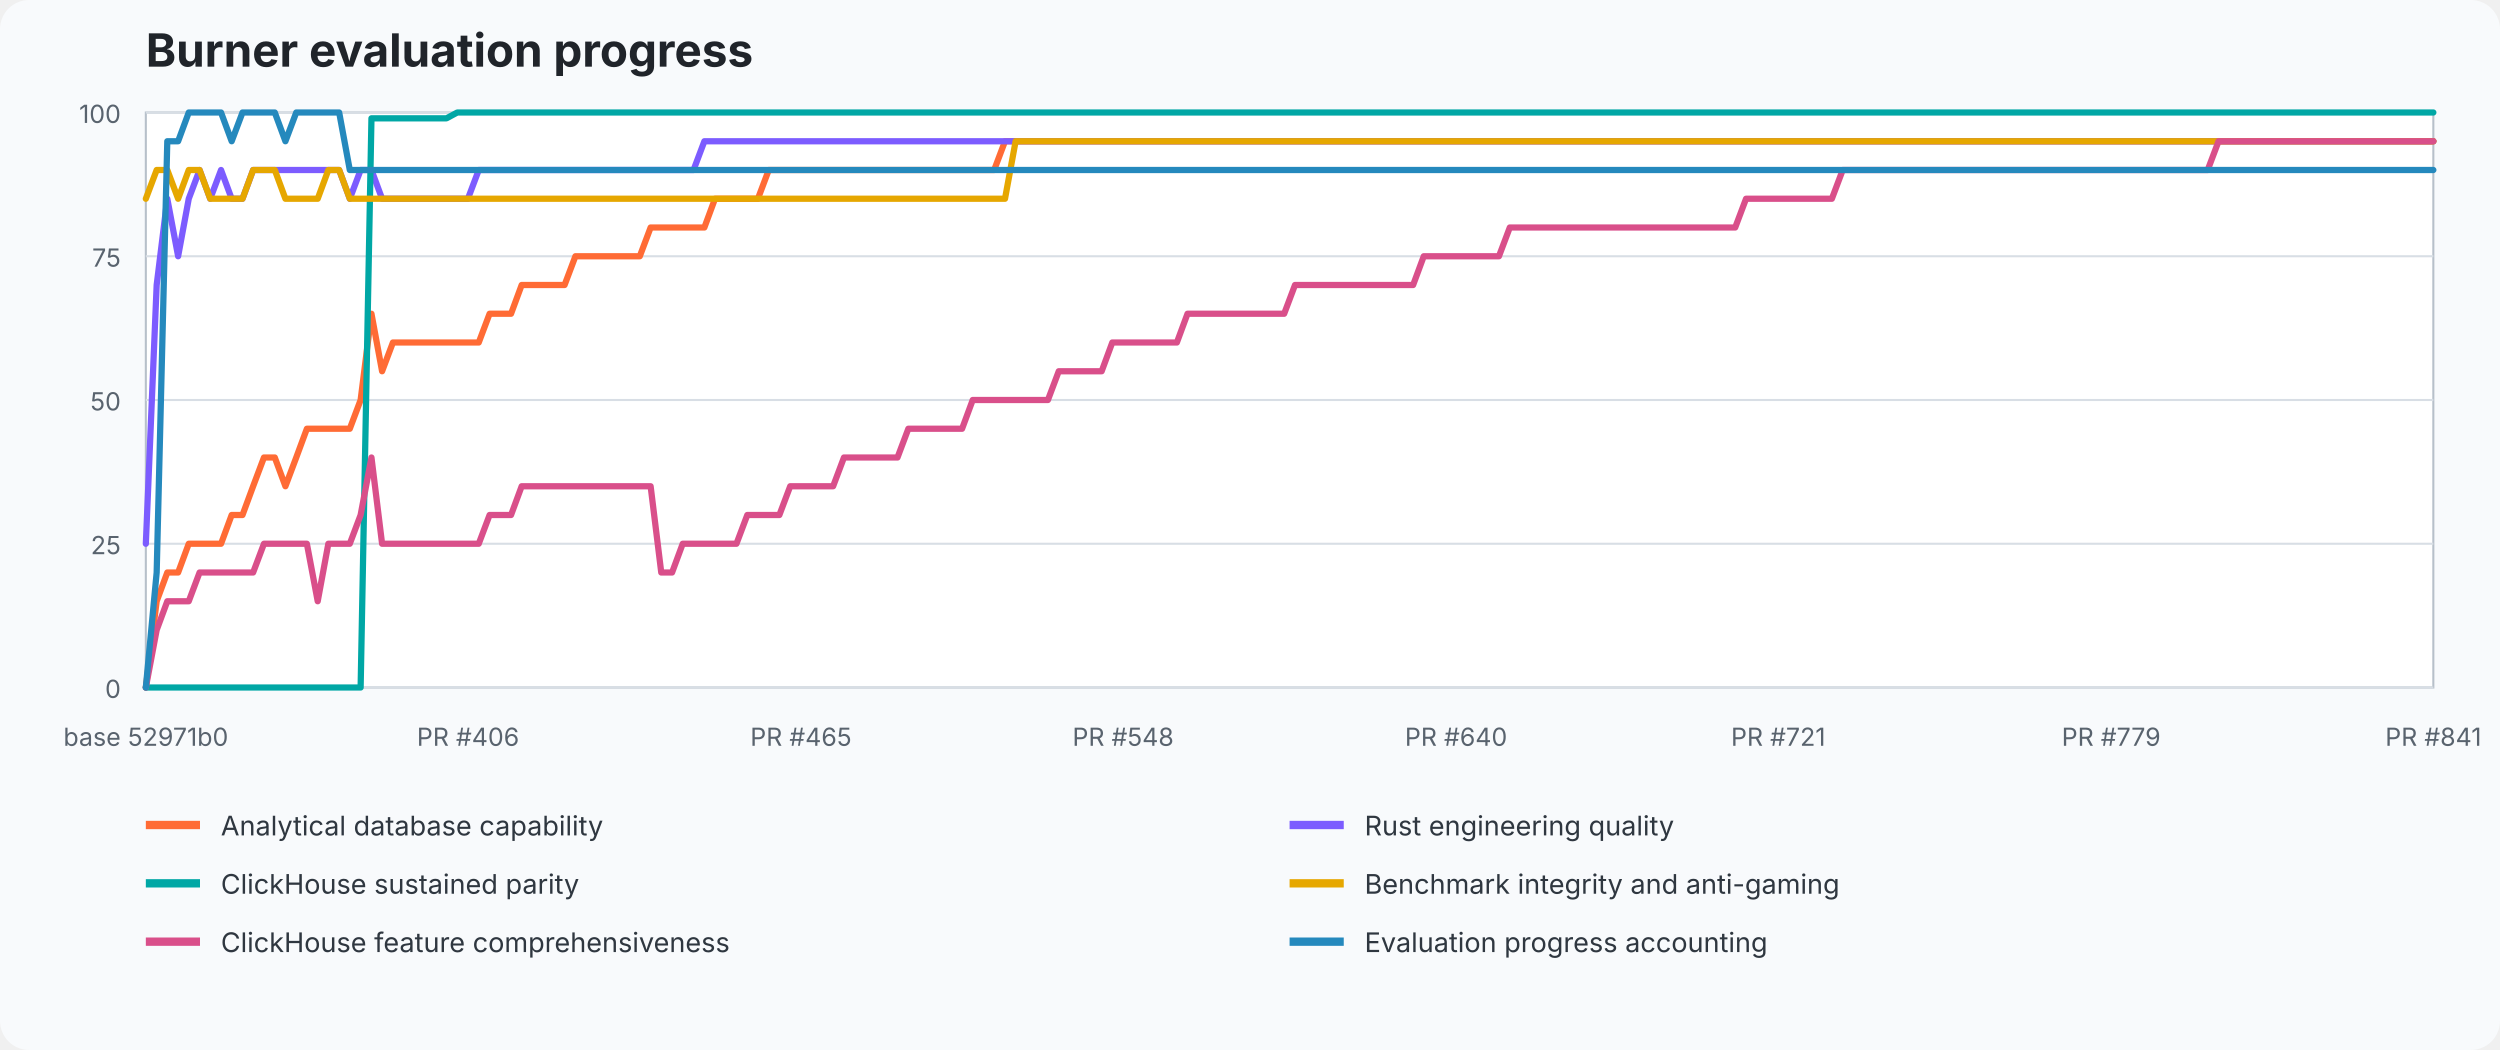
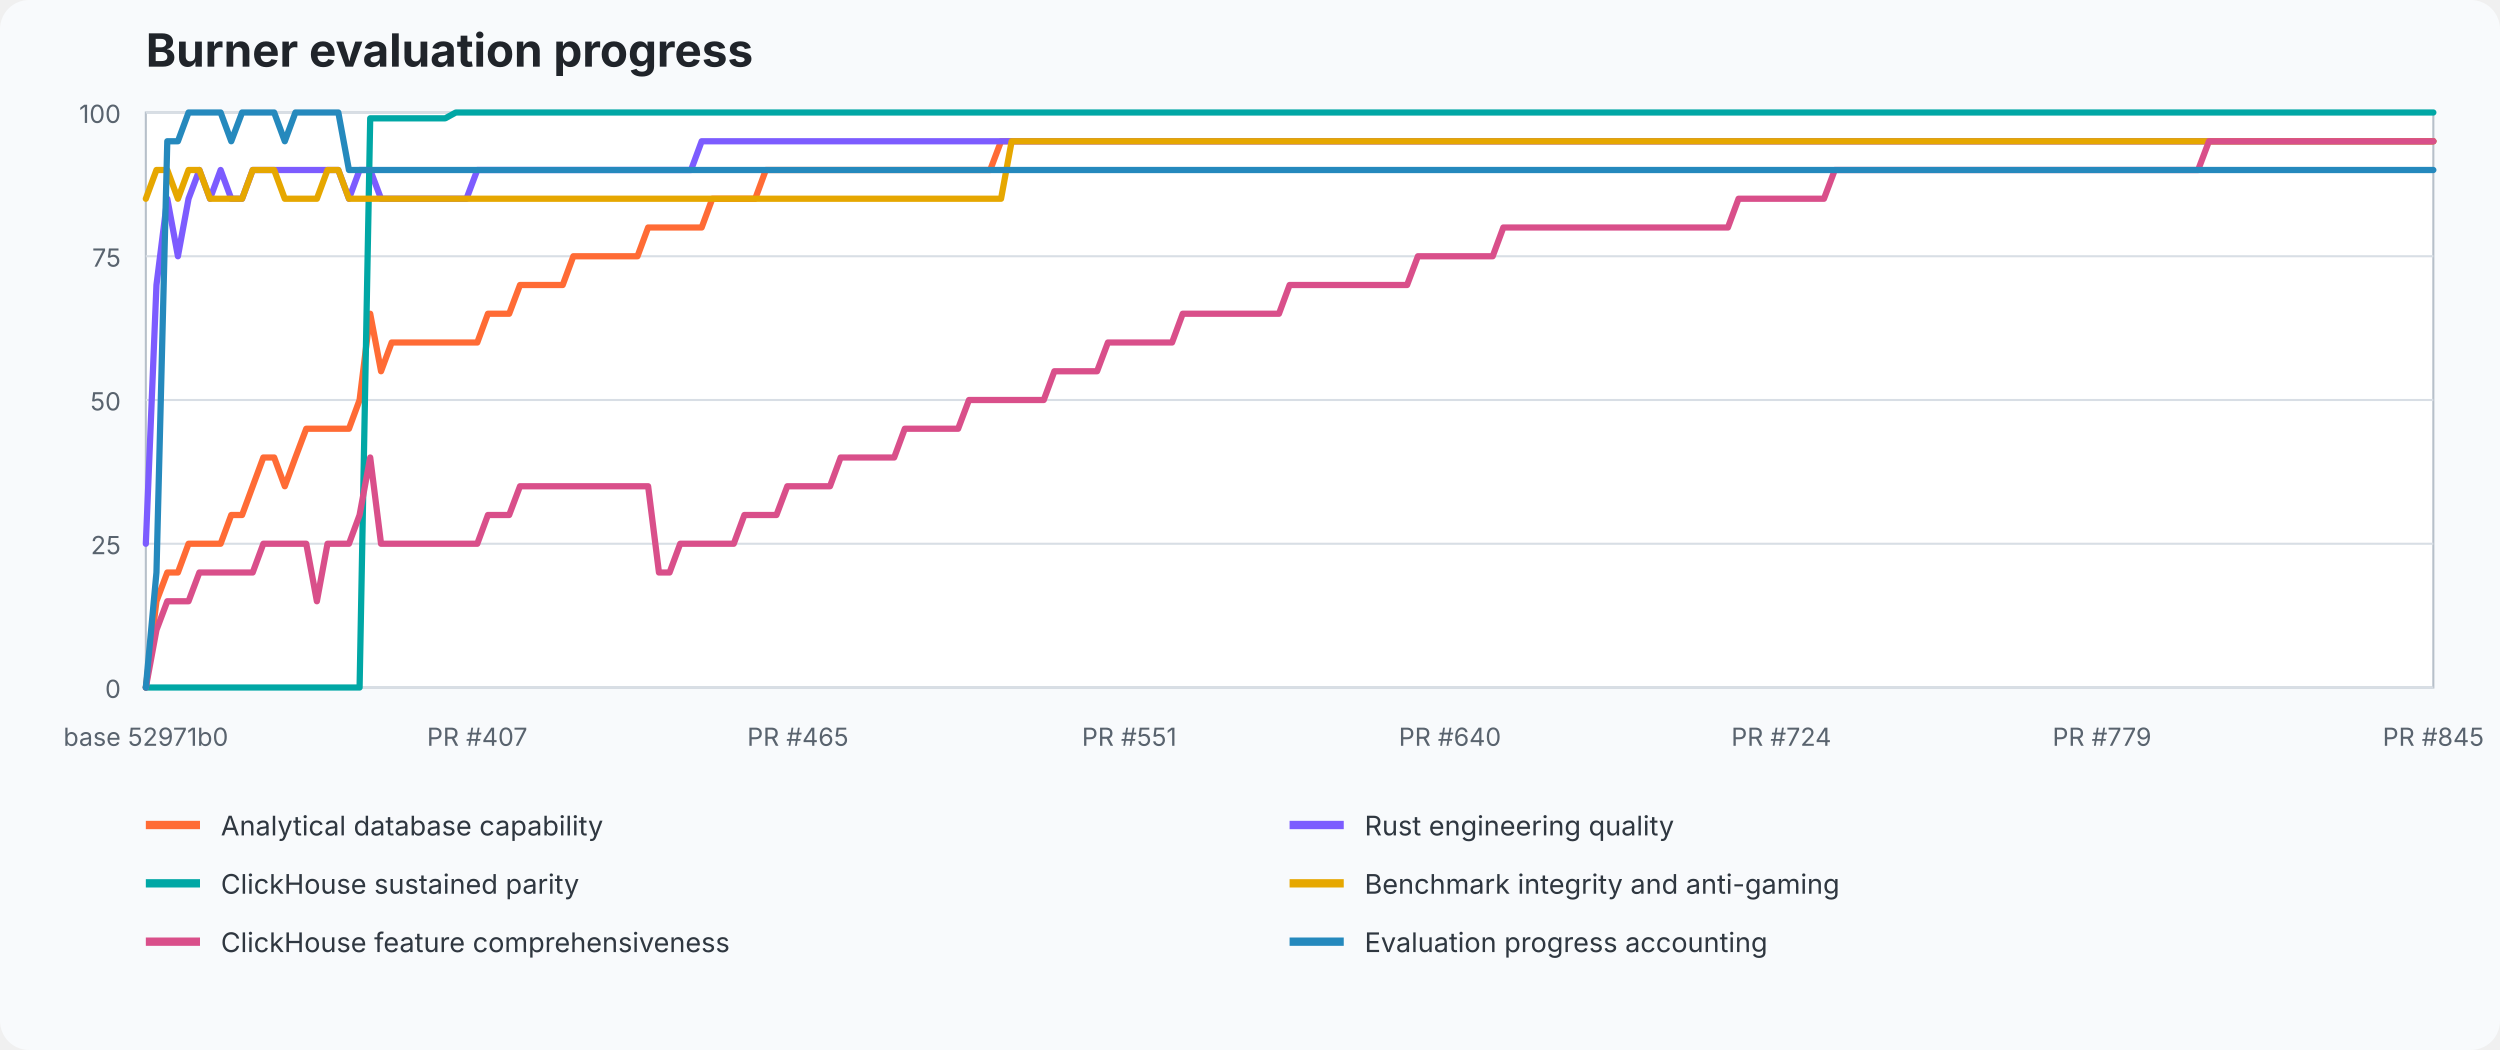
<svg xmlns="http://www.w3.org/2000/svg" width="1200" height="504" viewBox="0 0 1200 504" role="img" aria-labelledby="title desc">
  <style>text{font-family:ui-sans-serif,system-ui,-apple-system,BlinkMacSystemFont,"Segoe UI",sans-serif}.title{font-size:22px;font-weight:700;fill:#20242a}.axis{font-size:12px;fill:#59636e}.legend{font-size:13px;fill:#2f3740}.grid{stroke:#d8dee5;stroke-width:1}.plot{fill:#fff;stroke:#b7c0ca}</style>
  <rect width="100%" height="100%" fill="#f8fafc" rx="14" />
  <text x="70" y="32" class="title">Burner evaluation progress</text>
  <rect x="70" y="54" width="1098" height="276" class="plot" />
  <line x1="70" y1="330" x2="1168" y2="330" class="grid" />
  <text x="58" y="335" text-anchor="end" class="axis">0</text>
  <line x1="70" y1="261" x2="1168" y2="261" class="grid" />
  <text x="58" y="266" text-anchor="end" class="axis">25</text>
  <line x1="70" y1="192" x2="1168" y2="192" class="grid" />
  <text x="58" y="197" text-anchor="end" class="axis">50</text>
  <line x1="70" y1="123" x2="1168" y2="123" class="grid" />
  <text x="58" y="128" text-anchor="end" class="axis">75</text>
  <line x1="70" y1="54" x2="1168" y2="54" class="grid" />
  <text x="58" y="59" text-anchor="end" class="axis">100</text>
-   <polyline points="70.0,330.0 75.2,288.6 80.3,274.8 85.5,274.8 90.6,261.0 95.8,261.0 100.9,261.0 106.1,261.0 111.2,247.2 116.4,247.2 121.5,233.4 126.7,219.6 131.9,219.6 137.0,233.4 142.2,219.6 147.3,205.8 152.5,205.8 157.6,205.8 162.8,205.8 167.9,205.8 173.1,192.0 178.3,150.6 183.4,178.2 188.6,164.4 193.7,164.4 198.9,164.4 204.0,164.4 209.2,164.4 214.3,164.4 219.5,164.4 224.6,164.4 229.8,164.4 235.0,150.6 240.1,150.6 245.3,150.6 250.4,136.8 255.6,136.8 260.7,136.8 265.9,136.8 271.0,136.8 276.2,123.0 281.4,123.0 286.5,123.0 291.7,123.0 296.8,123.0 302.0,123.0 307.1,123.0 312.3,109.2 317.4,109.2 322.6,109.2 327.7,109.2 332.9,109.2 338.1,109.2 343.2,95.4 348.4,95.4 353.5,95.4 358.7,95.4 363.8,95.4 369.0,81.6 374.1,81.6 379.3,81.6 384.5,81.6 389.6,81.6 394.8,81.6 399.9,81.6 405.1,81.6 410.2,81.6 415.4,81.6 420.5,81.6 425.7,81.6 430.8,81.6 436.0,81.6 441.2,81.6 446.3,81.6 451.5,81.6 456.6,81.6 461.8,81.6 466.9,81.6 472.1,81.6 477.2,81.6 482.4,67.8 487.5,67.8 492.7,67.8 497.9,67.8 503.0,67.8 508.2,67.8 513.3,67.8 518.5,67.8 523.6,67.8 528.8,67.8 533.9,67.8 539.1,67.8 544.3,67.8 549.4,67.8 554.6,67.8 559.7,67.8 564.9,67.8 570.0,67.8 575.2,67.8 580.3,67.8 585.5,67.8 590.6,67.8 595.8,67.8 601.0,67.8 606.1,67.8 611.3,67.8 616.4,67.8 621.6,67.8 626.7,67.8 631.9,67.8 637.0,67.8 642.2,67.8 647.4,67.8 652.5,67.8 657.7,67.8 662.8,67.8 668.0,67.8 673.1,67.8 678.3,67.8 683.4,67.8 688.6,67.8 693.7,67.8 698.9,67.8 704.1,67.8 709.2,67.8 714.4,67.8 719.5,67.8 724.7,67.8 729.8,67.8 735.0,67.8 740.1,67.8 745.3,67.8 750.5,67.8 755.6,67.8 760.8,67.8 765.9,67.8 771.1,67.8 776.2,67.8 781.4,67.8 786.5,67.8 791.7,67.8 796.8,67.8 802.0,67.8 807.2,67.8 812.3,67.8 817.5,67.8 822.6,67.8 827.8,67.8 832.9,67.8 838.1,67.8 843.2,67.8 848.4,67.8 853.5,67.8 858.7,67.8 863.9,67.8 869.0,67.8 874.2,67.8 879.3,67.8 884.5,67.8 889.6,67.8 894.8,67.8 899.9,67.8 905.1,67.8 910.3,67.8 915.4,67.8 920.6,67.8 925.7,67.8 930.9,67.8 936.0,67.8 941.2,67.8 946.3,67.8 951.5,67.8 956.6,67.8 961.8,67.8 967.0,67.8 972.1,67.8 977.3,67.8 982.4,67.8 987.6,67.8 992.7,67.8 997.9,67.8 1003.0,67.8 1008.2,67.8 1013.4,67.8 1018.5,67.8 1023.7,67.8 1028.8,67.8 1034.0,67.8 1039.1,67.8 1044.3,67.8 1049.4,67.8 1054.6,67.8 1059.7,67.8 1064.9,67.8 1070.1,67.8 1075.2,67.8 1080.4,67.8 1085.5,67.8 1090.7,67.8 1095.8,67.8 1101.0,67.8 1106.1,67.8 1111.3,67.8 1116.5,67.8 1121.6,67.8 1126.8,67.8 1131.9,67.8 1137.1,67.8 1142.2,67.8 1147.4,67.8 1152.5,67.8 1157.7,67.8 1162.8,67.8 1168.0,67.8" fill="none" stroke="#ff6b35" stroke-width="3" stroke-linejoin="round" stroke-linecap="round" />
-   <polyline points="70.0,261.0 75.2,136.8 80.3,95.4 85.5,123.0 90.6,95.4 95.8,81.6 100.9,95.4 106.1,81.6 111.2,95.4 116.4,95.4 121.5,81.6 126.7,81.6 131.9,81.6 137.0,81.6 142.2,81.6 147.3,81.6 152.5,81.6 157.6,81.6 162.8,81.6 167.9,95.4 173.1,81.6 178.3,81.6 183.4,95.4 188.6,95.4 193.7,95.4 198.9,95.4 204.0,95.4 209.2,95.4 214.3,95.4 219.5,95.4 224.6,95.4 229.8,81.6 235.0,81.6 240.1,81.6 245.3,81.6 250.4,81.6 255.6,81.6 260.7,81.6 265.9,81.6 271.0,81.6 276.2,81.6 281.4,81.6 286.5,81.6 291.7,81.6 296.8,81.6 302.0,81.6 307.1,81.6 312.3,81.6 317.4,81.6 322.6,81.6 327.7,81.6 332.9,81.6 338.1,67.8 343.2,67.8 348.4,67.8 353.5,67.8 358.7,67.8 363.8,67.8 369.0,67.8 374.1,67.8 379.3,67.8 384.5,67.8 389.6,67.8 394.8,67.8 399.9,67.8 405.1,67.8 410.2,67.8 415.4,67.8 420.5,67.8 425.7,67.8 430.8,67.8 436.0,67.8 441.2,67.8 446.3,67.8 451.5,67.8 456.6,67.8 461.8,67.8 466.9,67.8 472.1,67.8 477.2,67.8 482.4,67.8 487.5,67.8 492.7,67.8 497.9,67.8 503.0,67.8 508.2,67.8 513.3,67.8 518.5,67.8 523.6,67.8 528.8,67.8 533.9,67.8 539.1,67.8 544.3,67.8 549.4,67.8 554.6,67.8 559.7,67.8 564.9,67.8 570.0,67.8 575.2,67.8 580.3,67.8 585.5,67.8 590.6,67.8 595.8,67.8 601.0,67.8 606.1,67.8 611.3,67.8 616.4,67.8 621.6,67.8 626.7,67.8 631.9,67.8 637.0,67.8 642.2,67.8 647.4,67.8 652.5,67.8 657.7,67.8 662.8,67.8 668.0,67.8 673.1,67.8 678.3,67.8 683.4,67.8 688.6,67.8 693.7,67.8 698.9,67.8 704.1,67.8 709.2,67.8 714.4,67.8 719.5,67.8 724.7,67.8 729.8,67.8 735.0,67.8 740.1,67.8 745.3,67.8 750.5,67.8 755.6,67.8 760.8,67.8 765.9,67.8 771.1,67.8 776.2,67.8 781.4,67.8 786.5,67.8 791.7,67.8 796.8,67.8 802.0,67.8 807.2,67.8 812.3,67.8 817.5,67.8 822.6,67.8 827.8,67.8 832.9,67.8 838.1,67.8 843.2,67.8 848.4,67.8 853.5,67.8 858.7,67.8 863.9,67.8 869.0,67.8 874.2,67.8 879.3,67.8 884.5,67.8 889.6,67.8 894.8,67.8 899.9,67.8 905.1,67.8 910.3,67.8 915.4,67.8 920.6,67.8 925.7,67.8 930.9,67.8 936.0,67.8 941.2,67.8 946.3,67.8 951.5,67.8 956.6,67.8 961.8,67.8 967.0,67.8 972.1,67.8 977.3,67.8 982.4,67.8 987.6,67.8 992.7,67.8 997.9,67.8 1003.0,67.8 1008.2,67.8 1013.4,67.8 1018.5,67.8 1023.7,67.8 1028.8,67.8 1034.0,67.8 1039.1,67.8 1044.3,67.8 1049.4,67.8 1054.6,67.8 1059.7,67.8 1064.9,67.8 1070.1,67.8 1075.2,67.8 1080.4,67.8 1085.5,67.8 1090.7,67.8 1095.8,67.8 1101.0,67.8 1106.1,67.8 1111.3,67.8 1116.5,67.8 1121.6,67.8 1126.8,67.8 1131.9,67.8 1137.1,67.8 1142.2,67.8 1147.4,67.8 1152.5,67.8 1157.7,67.8 1162.8,67.8 1168.0,67.8" fill="none" stroke="#7c5cff" stroke-width="3" stroke-linejoin="round" stroke-linecap="round" />
-   <polyline points="70.0,330.0 75.2,330.0 80.3,330.0 85.5,330.0 90.6,330.0 95.8,330.0 100.9,330.0 106.1,330.0 111.2,330.0 116.4,330.0 121.5,330.0 126.7,330.0 131.9,330.0 137.0,330.0 142.2,330.0 147.3,330.0 152.5,330.0 157.6,330.0 162.8,330.0 167.9,330.0 173.1,330.0 178.3,56.8 183.4,56.8 188.6,56.8 193.7,56.8 198.9,56.8 204.0,56.8 209.2,56.8 214.3,56.8 219.5,54.0 224.6,54.0 229.8,54.0 235.0,54.0 240.1,54.0 245.3,54.0 250.4,54.0 255.6,54.0 260.7,54.0 265.9,54.0 271.0,54.0 276.2,54.0 281.4,54.0 286.5,54.0 291.7,54.0 296.8,54.0 302.0,54.0 307.1,54.0 312.3,54.0 317.4,54.0 322.6,54.0 327.7,54.0 332.9,54.0 338.1,54.0 343.2,54.0 348.4,54.0 353.5,54.0 358.7,54.0 363.8,54.0 369.0,54.0 374.1,54.0 379.3,54.0 384.5,54.0 389.6,54.0 394.8,54.0 399.9,54.0 405.1,54.0 410.2,54.0 415.4,54.0 420.5,54.0 425.7,54.0 430.8,54.0 436.0,54.0 441.2,54.0 446.3,54.0 451.5,54.0 456.6,54.0 461.8,54.0 466.9,54.0 472.1,54.0 477.2,54.0 482.4,54.0 487.5,54.0 492.7,54.0 497.9,54.0 503.0,54.0 508.2,54.0 513.3,54.0 518.5,54.0 523.6,54.0 528.8,54.0 533.9,54.0 539.1,54.0 544.3,54.0 549.4,54.0 554.6,54.0 559.7,54.0 564.9,54.0 570.0,54.0 575.2,54.0 580.3,54.0 585.5,54.0 590.6,54.0 595.8,54.0 601.0,54.0 606.1,54.0 611.3,54.0 616.4,54.0 621.6,54.0 626.7,54.0 631.9,54.0 637.0,54.0 642.2,54.0 647.4,54.0 652.5,54.0 657.7,54.0 662.8,54.0 668.0,54.0 673.1,54.0 678.3,54.0 683.4,54.0 688.6,54.0 693.7,54.0 698.9,54.0 704.1,54.0 709.2,54.0 714.4,54.0 719.5,54.0 724.7,54.0 729.8,54.0 735.0,54.0 740.1,54.0 745.3,54.0 750.5,54.0 755.6,54.0 760.8,54.0 765.9,54.0 771.1,54.0 776.2,54.0 781.4,54.0 786.5,54.0 791.7,54.0 796.8,54.0 802.0,54.0 807.2,54.0 812.3,54.0 817.5,54.0 822.6,54.0 827.8,54.0 832.9,54.0 838.1,54.0 843.2,54.0 848.4,54.0 853.5,54.0 858.7,54.0 863.9,54.0 869.0,54.0 874.2,54.0 879.3,54.0 884.5,54.0 889.6,54.0 894.8,54.0 899.9,54.0 905.1,54.0 910.3,54.0 915.4,54.0 920.6,54.0 925.7,54.0 930.9,54.0 936.0,54.0 941.2,54.0 946.3,54.0 951.5,54.0 956.6,54.0 961.8,54.0 967.0,54.0 972.1,54.0 977.3,54.0 982.4,54.0 987.6,54.0 992.7,54.0 997.9,54.0 1003.0,54.0 1008.2,54.0 1013.4,54.0 1018.5,54.0 1023.7,54.0 1028.8,54.0 1034.0,54.0 1039.1,54.0 1044.3,54.0 1049.4,54.0 1054.6,54.0 1059.7,54.0 1064.9,54.0 1070.1,54.0 1075.2,54.0 1080.4,54.0 1085.5,54.0 1090.7,54.0 1095.8,54.0 1101.0,54.0 1106.1,54.0 1111.3,54.0 1116.5,54.0 1121.6,54.0 1126.8,54.0 1131.9,54.0 1137.1,54.0 1142.2,54.0 1147.4,54.0 1152.5,54.0 1157.7,54.0 1162.8,54.0 1168.0,54.0" fill="none" stroke="#00a7a5" stroke-width="3" stroke-linejoin="round" stroke-linecap="round" />
-   <polyline points="70.0,95.4 75.2,81.6 80.3,81.6 85.5,95.4 90.6,81.6 95.8,81.6 100.9,95.4 106.1,95.4 111.2,95.4 116.4,95.4 121.5,81.6 126.7,81.6 131.9,81.6 137.0,95.4 142.2,95.4 147.3,95.4 152.5,95.4 157.6,81.6 162.8,81.6 167.9,95.4 173.1,95.4 178.3,95.4 183.4,95.4 188.6,95.4 193.7,95.4 198.9,95.4 204.0,95.4 209.2,95.4 214.3,95.4 219.5,95.4 224.6,95.4 229.8,95.4 235.0,95.4 240.1,95.4 245.3,95.4 250.4,95.4 255.6,95.4 260.7,95.4 265.9,95.4 271.0,95.4 276.2,95.4 281.4,95.4 286.5,95.4 291.7,95.4 296.8,95.4 302.0,95.4 307.1,95.4 312.3,95.4 317.4,95.4 322.6,95.4 327.7,95.4 332.9,95.4 338.1,95.4 343.2,95.4 348.4,95.4 353.5,95.4 358.7,95.4 363.8,95.4 369.0,95.4 374.1,95.4 379.3,95.4 384.5,95.4 389.6,95.4 394.8,95.4 399.9,95.4 405.1,95.4 410.2,95.4 415.4,95.4 420.5,95.4 425.7,95.4 430.8,95.4 436.0,95.4 441.2,95.4 446.3,95.4 451.5,95.4 456.6,95.4 461.8,95.4 466.9,95.4 472.1,95.4 477.2,95.4 482.4,95.4 487.5,67.8 492.7,67.8 497.9,67.8 503.0,67.8 508.2,67.8 513.3,67.8 518.5,67.8 523.6,67.8 528.8,67.8 533.9,67.8 539.1,67.8 544.3,67.8 549.4,67.8 554.6,67.8 559.7,67.8 564.9,67.8 570.0,67.8 575.2,67.8 580.3,67.8 585.5,67.8 590.6,67.8 595.8,67.8 601.0,67.8 606.1,67.8 611.3,67.8 616.4,67.8 621.6,67.8 626.7,67.8 631.9,67.8 637.0,67.8 642.2,67.8 647.4,67.8 652.5,67.8 657.7,67.8 662.8,67.8 668.0,67.8 673.1,67.8 678.3,67.8 683.4,67.8 688.6,67.8 693.7,67.8 698.9,67.8 704.1,67.8 709.2,67.8 714.4,67.8 719.5,67.8 724.7,67.8 729.8,67.8 735.0,67.8 740.1,67.8 745.3,67.8 750.5,67.8 755.6,67.8 760.8,67.8 765.9,67.8 771.1,67.8 776.2,67.8 781.4,67.8 786.5,67.8 791.7,67.8 796.8,67.8 802.0,67.8 807.2,67.8 812.3,67.8 817.5,67.8 822.6,67.8 827.8,67.8 832.9,67.8 838.1,67.8 843.2,67.8 848.4,67.8 853.5,67.8 858.7,67.8 863.9,67.8 869.0,67.8 874.2,67.8 879.3,67.8 884.5,67.8 889.6,67.8 894.8,67.8 899.9,67.8 905.1,67.8 910.3,67.8 915.4,67.8 920.6,67.8 925.7,67.8 930.9,67.8 936.0,67.8 941.2,67.8 946.3,67.8 951.5,67.8 956.6,67.8 961.8,67.8 967.0,67.8 972.1,67.8 977.3,67.8 982.4,67.8 987.6,67.8 992.7,67.8 997.9,67.8 1003.0,67.8 1008.2,67.8 1013.4,67.8 1018.5,67.8 1023.7,67.8 1028.8,67.8 1034.0,67.8 1039.1,67.8 1044.3,67.8 1049.4,67.8 1054.6,67.8 1059.7,67.8 1064.9,67.8 1070.1,67.8 1075.2,67.8 1080.4,67.8 1085.5,67.8 1090.7,67.8 1095.8,67.8 1101.0,67.8 1106.1,67.8 1111.3,67.8 1116.5,67.8 1121.6,67.8 1126.8,67.8 1131.9,67.8 1137.1,67.8 1142.2,67.8 1147.4,67.8 1152.5,67.8 1157.7,67.8 1162.8,67.8 1168.0,67.8" fill="none" stroke="#e6a700" stroke-width="3" stroke-linejoin="round" stroke-linecap="round" />
-   <polyline points="70.0,330.0 75.2,302.4 80.3,288.6 85.5,288.6 90.6,288.6 95.8,274.8 100.9,274.8 106.1,274.8 111.2,274.8 116.4,274.8 121.5,274.8 126.7,261.0 131.9,261.0 137.0,261.0 142.2,261.0 147.3,261.0 152.5,288.6 157.6,261.0 162.8,261.0 167.9,261.0 173.1,247.2 178.3,219.6 183.4,261.0 188.6,261.0 193.7,261.0 198.9,261.0 204.0,261.0 209.2,261.0 214.3,261.0 219.5,261.0 224.6,261.0 229.8,261.0 235.0,247.2 240.1,247.2 245.3,247.2 250.4,233.4 255.6,233.4 260.7,233.4 265.9,233.4 271.0,233.4 276.2,233.4 281.4,233.4 286.5,233.4 291.7,233.4 296.8,233.4 302.0,233.4 307.1,233.4 312.3,233.4 317.4,274.8 322.6,274.8 327.7,261.0 332.9,261.0 338.1,261.0 343.2,261.0 348.4,261.0 353.5,261.0 358.7,247.2 363.8,247.2 369.0,247.2 374.1,247.2 379.3,233.4 384.5,233.4 389.6,233.4 394.8,233.4 399.9,233.4 405.1,219.6 410.2,219.6 415.4,219.6 420.5,219.6 425.7,219.6 430.8,219.6 436.0,205.8 441.2,205.8 446.3,205.8 451.5,205.8 456.6,205.8 461.8,205.8 466.9,192.0 472.1,192.0 477.2,192.0 482.4,192.0 487.5,192.0 492.7,192.0 497.9,192.0 503.0,192.0 508.2,178.2 513.3,178.2 518.5,178.2 523.6,178.2 528.8,178.2 533.9,164.4 539.1,164.4 544.3,164.4 549.4,164.4 554.6,164.4 559.7,164.4 564.9,164.4 570.0,150.6 575.2,150.6 580.3,150.6 585.5,150.6 590.6,150.6 595.8,150.6 601.0,150.6 606.1,150.6 611.3,150.6 616.4,150.6 621.6,136.8 626.7,136.8 631.9,136.8 637.0,136.8 642.2,136.8 647.4,136.8 652.5,136.8 657.7,136.8 662.8,136.8 668.0,136.8 673.1,136.8 678.3,136.8 683.4,123.0 688.6,123.0 693.7,123.0 698.9,123.0 704.1,123.0 709.2,123.0 714.4,123.0 719.5,123.0 724.7,109.2 729.8,109.2 735.0,109.2 740.1,109.2 745.3,109.2 750.5,109.2 755.6,109.2 760.8,109.2 765.9,109.2 771.1,109.2 776.2,109.2 781.4,109.2 786.5,109.2 791.7,109.2 796.8,109.2 802.0,109.2 807.2,109.2 812.3,109.2 817.5,109.2 822.6,109.2 827.8,109.2 832.9,109.2 838.1,95.4 843.2,95.4 848.4,95.4 853.5,95.4 858.7,95.4 863.9,95.4 869.0,95.4 874.2,95.4 879.3,95.4 884.5,81.6 889.6,81.6 894.8,81.6 899.9,81.6 905.1,81.6 910.3,81.6 915.4,81.6 920.6,81.6 925.7,81.6 930.9,81.6 936.0,81.6 941.2,81.6 946.3,81.6 951.5,81.6 956.6,81.6 961.8,81.6 967.0,81.6 972.1,81.6 977.3,81.6 982.4,81.6 987.6,81.6 992.7,81.6 997.9,81.6 1003.0,81.6 1008.2,81.6 1013.4,81.6 1018.5,81.6 1023.7,81.6 1028.8,81.6 1034.0,81.6 1039.1,81.6 1044.3,81.6 1049.4,81.6 1054.6,81.6 1059.7,81.6 1064.9,67.8 1070.1,67.8 1075.2,67.8 1080.4,67.8 1085.5,67.8 1090.7,67.8 1095.8,67.8 1101.0,67.8 1106.1,67.8 1111.3,67.8 1116.5,67.8 1121.6,67.8 1126.8,67.8 1131.9,67.8 1137.1,67.8 1142.2,67.8 1147.4,67.8 1152.5,67.8 1157.7,67.8 1162.8,67.8 1168.0,67.8" fill="none" stroke="#d94f8a" stroke-width="3" stroke-linejoin="round" stroke-linecap="round" />
-   <polyline points="70.0,330.0 75.2,274.8 80.3,67.8 85.5,67.8 90.6,54.0 95.8,54.0 100.9,54.0 106.1,54.0 111.2,67.8 116.4,54.0 121.5,54.0 126.7,54.0 131.9,54.0 137.0,67.8 142.2,54.0 147.3,54.0 152.5,54.0 157.6,54.0 162.8,54.0 167.9,81.6 173.1,81.6 178.3,81.6 183.4,81.6 188.6,81.6 193.7,81.6 198.9,81.6 204.0,81.6 209.2,81.6 214.3,81.6 219.5,81.6 224.6,81.6 229.8,81.6 235.0,81.6 240.1,81.6 245.3,81.6 250.4,81.6 255.6,81.6 260.7,81.6 265.9,81.6 271.0,81.6 276.2,81.6 281.4,81.6 286.5,81.6 291.7,81.6 296.8,81.6 302.0,81.6 307.1,81.6 312.3,81.6 317.4,81.6 322.6,81.6 327.7,81.6 332.9,81.6 338.1,81.6 343.2,81.6 348.4,81.6 353.5,81.6 358.7,81.6 363.8,81.6 369.0,81.6 374.1,81.6 379.3,81.6 384.5,81.6 389.6,81.6 394.8,81.6 399.9,81.6 405.1,81.6 410.2,81.6 415.4,81.6 420.5,81.6 425.7,81.6 430.8,81.6 436.0,81.6 441.2,81.6 446.3,81.6 451.5,81.6 456.6,81.6 461.8,81.6 466.9,81.6 472.1,81.6 477.2,81.6 482.4,81.6 487.5,81.6 492.7,81.6 497.9,81.6 503.0,81.6 508.2,81.6 513.3,81.6 518.5,81.6 523.6,81.6 528.8,81.6 533.9,81.6 539.1,81.6 544.3,81.6 549.4,81.6 554.6,81.6 559.7,81.6 564.9,81.6 570.0,81.6 575.2,81.6 580.3,81.6 585.5,81.6 590.6,81.6 595.8,81.6 601.0,81.6 606.1,81.6 611.3,81.6 616.4,81.6 621.6,81.6 626.7,81.6 631.9,81.6 637.0,81.6 642.2,81.6 647.4,81.6 652.5,81.6 657.7,81.6 662.8,81.6 668.0,81.6 673.1,81.6 678.3,81.6 683.4,81.6 688.6,81.6 693.7,81.6 698.9,81.6 704.1,81.6 709.2,81.6 714.4,81.6 719.5,81.6 724.7,81.6 729.8,81.6 735.0,81.6 740.1,81.6 745.3,81.6 750.5,81.6 755.6,81.6 760.8,81.6 765.9,81.6 771.1,81.6 776.2,81.6 781.4,81.6 786.5,81.6 791.7,81.6 796.8,81.6 802.0,81.6 807.2,81.6 812.3,81.6 817.5,81.6 822.6,81.6 827.8,81.6 832.9,81.6 838.1,81.6 843.2,81.6 848.4,81.6 853.5,81.6 858.7,81.6 863.9,81.6 869.0,81.6 874.2,81.6 879.3,81.6 884.5,81.6 889.6,81.6 894.8,81.6 899.9,81.6 905.1,81.6 910.3,81.6 915.4,81.6 920.6,81.6 925.7,81.6 930.9,81.6 936.0,81.6 941.2,81.6 946.3,81.6 951.5,81.6 956.6,81.6 961.8,81.6 967.0,81.6 972.1,81.6 977.3,81.6 982.4,81.6 987.6,81.6 992.7,81.6 997.9,81.6 1003.0,81.6 1008.2,81.6 1013.4,81.6 1018.5,81.6 1023.7,81.6 1028.8,81.6 1034.0,81.6 1039.1,81.6 1044.3,81.6 1049.4,81.6 1054.6,81.6 1059.7,81.6 1064.9,81.6 1070.1,81.6 1075.2,81.6 1080.4,81.6 1085.5,81.6 1090.7,81.6 1095.8,81.6 1101.0,81.6 1106.1,81.6 1111.3,81.6 1116.5,81.6 1121.6,81.6 1126.8,81.6 1131.9,81.6 1137.1,81.6 1142.2,81.6 1147.4,81.6 1152.5,81.6 1157.7,81.6 1162.8,81.6 1168.0,81.6" fill="none" stroke="#2589bd" stroke-width="3" stroke-linejoin="round" stroke-linecap="round" />
+   <polyline points="70.0,330.0 75.1,288.6 80.3,274.8 85.4,274.8 90.5,261.0 95.7,261.0 100.8,261.0 105.9,261.0 111.0,247.2 116.2,247.2 121.3,233.4 126.4,219.6 131.6,219.6 136.7,233.4 141.8,219.6 147.0,205.8 152.1,205.8 157.2,205.8 162.4,205.8 167.5,205.8 172.6,192.0 177.7,150.6 182.9,178.2 188.0,164.4 193.1,164.4 198.3,164.4 203.4,164.4 208.5,164.4 213.7,164.4 218.8,164.4 223.9,164.4 229.1,164.4 234.2,150.6 239.3,150.6 244.4,150.6 249.6,136.8 254.7,136.8 259.8,136.8 265.0,136.8 270.1,136.8 275.2,123.0 280.4,123.0 285.5,123.0 290.6,123.0 295.8,123.0 300.9,123.0 306.0,123.0 311.1,109.2 316.3,109.2 321.4,109.2 326.5,109.2 331.7,109.2 336.8,109.2 341.9,95.4 347.1,95.4 352.2,95.4 357.3,95.4 362.5,95.4 367.6,81.6 372.7,81.6 377.9,81.6 383.0,81.6 388.1,81.6 393.2,81.6 398.4,81.6 403.5,81.6 408.6,81.6 413.8,81.6 418.9,81.6 424.0,81.6 429.2,81.6 434.3,81.6 439.4,81.6 444.6,81.6 449.7,81.6 454.8,81.6 459.9,81.6 465.1,81.6 470.2,81.6 475.3,81.6 480.5,67.8 485.6,67.8 490.7,67.8 495.9,67.8 501.0,67.8 506.1,67.8 511.3,67.8 516.4,67.8 521.5,67.8 526.6,67.8 531.8,67.8 536.9,67.8 542.0,67.8 547.2,67.8 552.3,67.8 557.4,67.8 562.6,67.8 567.7,67.8 572.8,67.8 578.0,67.8 583.1,67.8 588.2,67.8 593.3,67.8 598.5,67.8 603.6,67.8 608.7,67.8 613.9,67.8 619.0,67.8 624.1,67.8 629.3,67.8 634.4,67.8 639.5,67.8 644.7,67.8 649.8,67.8 654.9,67.8 660.0,67.8 665.2,67.8 670.3,67.8 675.4,67.8 680.6,67.8 685.7,67.8 690.8,67.8 696.0,67.8 701.1,67.8 706.2,67.8 711.4,67.8 716.5,67.8 721.6,67.8 726.7,67.8 731.9,67.8 737.0,67.8 742.1,67.8 747.3,67.8 752.4,67.8 757.5,67.8 762.7,67.8 767.8,67.8 772.9,67.8 778.1,67.8 783.2,67.8 788.3,67.8 793.4,67.8 798.6,67.8 803.7,67.8 808.8,67.8 814.0,67.8 819.1,67.8 824.2,67.8 829.4,67.8 834.5,67.8 839.6,67.8 844.8,67.8 849.9,67.8 855.0,67.8 860.1,67.8 865.3,67.8 870.4,67.8 875.5,67.8 880.7,67.8 885.8,67.8 890.9,67.8 896.1,67.8 901.2,67.8 906.3,67.8 911.5,67.8 916.6,67.8 921.7,67.8 926.9,67.8 932.0,67.8 937.1,67.8 942.2,67.8 947.4,67.8 952.5,67.8 957.6,67.8 962.8,67.8 967.9,67.8 973.0,67.8 978.2,67.8 983.3,67.8 988.4,67.8 993.6,67.8 998.7,67.8 1003.8,67.8 1008.9,67.8 1014.1,67.8 1019.2,67.8 1024.3,67.8 1029.5,67.8 1034.6,67.8 1039.7,67.8 1044.9,67.8 1050.0,67.8 1055.1,67.8 1060.3,67.8 1065.4,67.8 1070.5,67.8 1075.6,67.8 1080.8,67.8 1085.9,67.8 1091.0,67.8 1096.2,67.8 1101.3,67.8 1106.4,67.8 1111.6,67.8 1116.7,67.8 1121.8,67.8 1127.0,67.8 1132.1,67.8 1137.2,67.8 1142.3,67.8 1147.5,67.8 1152.6,67.8 1157.7,67.8 1162.9,67.8 1168.0,67.8" fill="none" stroke="#ff6b35" stroke-width="3" stroke-linejoin="round" stroke-linecap="round" />
+   <polyline points="70.0,261.0 75.1,136.8 80.3,95.4 85.4,123.0 90.5,95.4 95.7,81.6 100.8,95.4 105.9,81.6 111.0,95.4 116.2,95.4 121.3,81.6 126.4,81.6 131.6,81.6 136.7,81.6 141.8,81.6 147.0,81.6 152.1,81.6 157.2,81.6 162.4,81.6 167.5,95.4 172.6,81.6 177.7,81.6 182.9,95.4 188.0,95.4 193.1,95.4 198.3,95.4 203.4,95.4 208.5,95.4 213.7,95.4 218.8,95.4 223.9,95.4 229.1,81.6 234.2,81.6 239.3,81.6 244.4,81.6 249.6,81.6 254.7,81.6 259.8,81.6 265.0,81.6 270.1,81.6 275.2,81.6 280.4,81.6 285.5,81.6 290.6,81.6 295.8,81.6 300.9,81.6 306.0,81.6 311.1,81.6 316.3,81.6 321.4,81.6 326.5,81.6 331.7,81.6 336.8,67.8 341.9,67.8 347.1,67.8 352.2,67.8 357.3,67.8 362.5,67.8 367.6,67.8 372.7,67.8 377.9,67.8 383.0,67.8 388.1,67.8 393.2,67.8 398.4,67.8 403.5,67.8 408.6,67.8 413.8,67.8 418.9,67.8 424.0,67.8 429.2,67.8 434.3,67.8 439.4,67.8 444.6,67.8 449.7,67.8 454.8,67.8 459.9,67.8 465.1,67.8 470.2,67.8 475.3,67.8 480.5,67.8 485.6,67.8 490.7,67.8 495.9,67.8 501.0,67.8 506.1,67.8 511.3,67.8 516.4,67.8 521.5,67.8 526.6,67.8 531.8,67.8 536.9,67.8 542.0,67.8 547.2,67.8 552.3,67.8 557.4,67.8 562.6,67.8 567.7,67.8 572.8,67.8 578.0,67.8 583.1,67.8 588.2,67.8 593.3,67.8 598.5,67.8 603.6,67.8 608.7,67.8 613.9,67.8 619.0,67.8 624.1,67.8 629.3,67.8 634.4,67.8 639.5,67.8 644.7,67.8 649.8,67.8 654.9,67.8 660.0,67.8 665.2,67.8 670.3,67.8 675.4,67.8 680.6,67.8 685.7,67.8 690.8,67.8 696.0,67.8 701.1,67.8 706.2,67.8 711.4,67.8 716.5,67.8 721.6,67.8 726.7,67.8 731.9,67.8 737.0,67.8 742.1,67.8 747.3,67.8 752.4,67.8 757.5,67.8 762.7,67.8 767.8,67.8 772.9,67.8 778.1,67.8 783.2,67.8 788.3,67.8 793.4,67.8 798.6,67.8 803.7,67.8 808.8,67.8 814.0,67.8 819.1,67.8 824.2,67.8 829.4,67.8 834.5,67.8 839.6,67.8 844.8,67.8 849.9,67.8 855.0,67.8 860.1,67.8 865.3,67.8 870.4,67.8 875.5,67.8 880.7,67.8 885.8,67.8 890.9,67.8 896.1,67.8 901.2,67.8 906.3,67.8 911.5,67.8 916.6,67.8 921.7,67.8 926.9,67.8 932.0,67.8 937.1,67.8 942.2,67.8 947.4,67.8 952.5,67.8 957.6,67.8 962.8,67.8 967.9,67.8 973.0,67.8 978.2,67.8 983.3,67.8 988.4,67.8 993.6,67.8 998.7,67.8 1003.8,67.8 1008.9,67.8 1014.1,67.8 1019.2,67.8 1024.3,67.8 1029.5,67.8 1034.6,67.8 1039.7,67.8 1044.9,67.8 1050.0,67.8 1055.1,67.8 1060.3,67.8 1065.4,67.8 1070.5,67.8 1075.6,67.8 1080.8,67.8 1085.9,67.8 1091.0,67.8 1096.2,67.8 1101.3,67.8 1106.4,67.8 1111.6,67.8 1116.7,67.8 1121.8,67.8 1127.0,67.8 1132.1,67.8 1137.2,67.8 1142.3,67.8 1147.5,67.8 1152.6,67.8 1157.7,67.8 1162.9,67.8 1168.0,67.8" fill="none" stroke="#7c5cff" stroke-width="3" stroke-linejoin="round" stroke-linecap="round" />
+   <polyline points="70.0,330.0 75.1,330.0 80.3,330.0 85.4,330.0 90.5,330.0 95.7,330.0 100.8,330.0 105.9,330.0 111.0,330.0 116.2,330.0 121.3,330.0 126.4,330.0 131.6,330.0 136.7,330.0 141.8,330.0 147.0,330.0 152.1,330.0 157.2,330.0 162.4,330.0 167.5,330.0 172.6,330.0 177.7,56.8 182.9,56.8 188.0,56.8 193.1,56.8 198.3,56.8 203.4,56.8 208.5,56.8 213.7,56.8 218.8,54.0 223.9,54.0 229.1,54.0 234.2,54.0 239.3,54.0 244.4,54.0 249.6,54.0 254.7,54.0 259.8,54.0 265.0,54.0 270.1,54.0 275.2,54.0 280.4,54.0 285.5,54.0 290.6,54.0 295.8,54.0 300.9,54.0 306.0,54.0 311.1,54.0 316.3,54.0 321.4,54.0 326.5,54.0 331.7,54.0 336.8,54.0 341.9,54.0 347.1,54.0 352.2,54.0 357.3,54.0 362.5,54.0 367.6,54.0 372.7,54.0 377.9,54.0 383.0,54.0 388.1,54.0 393.2,54.0 398.4,54.0 403.5,54.0 408.6,54.0 413.8,54.0 418.9,54.0 424.0,54.0 429.2,54.0 434.3,54.0 439.4,54.0 444.6,54.0 449.7,54.0 454.8,54.0 459.9,54.0 465.1,54.0 470.2,54.0 475.3,54.0 480.5,54.0 485.6,54.0 490.7,54.0 495.9,54.0 501.0,54.0 506.1,54.0 511.3,54.0 516.4,54.0 521.5,54.0 526.6,54.0 531.8,54.0 536.9,54.0 542.0,54.0 547.2,54.0 552.3,54.0 557.4,54.0 562.6,54.0 567.7,54.0 572.8,54.0 578.0,54.0 583.1,54.0 588.2,54.0 593.3,54.0 598.5,54.0 603.6,54.0 608.7,54.0 613.9,54.0 619.0,54.0 624.1,54.0 629.3,54.0 634.4,54.0 639.5,54.0 644.7,54.0 649.8,54.0 654.9,54.0 660.0,54.0 665.2,54.0 670.3,54.0 675.4,54.0 680.6,54.0 685.7,54.0 690.8,54.0 696.0,54.0 701.1,54.0 706.2,54.0 711.4,54.0 716.5,54.0 721.6,54.0 726.7,54.0 731.9,54.0 737.0,54.0 742.1,54.0 747.3,54.0 752.4,54.0 757.5,54.0 762.7,54.0 767.8,54.0 772.9,54.0 778.1,54.0 783.2,54.0 788.3,54.0 793.4,54.0 798.6,54.0 803.7,54.0 808.8,54.0 814.0,54.0 819.1,54.0 824.2,54.0 829.4,54.0 834.5,54.0 839.6,54.0 844.8,54.0 849.9,54.0 855.0,54.0 860.1,54.0 865.3,54.0 870.4,54.0 875.5,54.0 880.7,54.0 885.8,54.0 890.9,54.0 896.1,54.0 901.2,54.0 906.3,54.0 911.5,54.0 916.6,54.0 921.7,54.0 926.9,54.0 932.0,54.0 937.1,54.0 942.2,54.0 947.4,54.0 952.5,54.0 957.6,54.0 962.8,54.0 967.9,54.0 973.0,54.0 978.2,54.0 983.3,54.0 988.4,54.0 993.6,54.0 998.7,54.0 1003.8,54.0 1008.9,54.0 1014.1,54.0 1019.2,54.0 1024.3,54.0 1029.5,54.0 1034.6,54.0 1039.7,54.0 1044.9,54.0 1050.0,54.0 1055.1,54.0 1060.3,54.0 1065.4,54.0 1070.5,54.0 1075.6,54.0 1080.8,54.0 1085.9,54.0 1091.0,54.0 1096.2,54.0 1101.3,54.0 1106.4,54.0 1111.6,54.0 1116.7,54.0 1121.8,54.0 1127.0,54.0 1132.1,54.0 1137.2,54.0 1142.3,54.0 1147.5,54.0 1152.6,54.0 1157.7,54.0 1162.9,54.0 1168.0,54.0" fill="none" stroke="#00a7a5" stroke-width="3" stroke-linejoin="round" stroke-linecap="round" />
+   <polyline points="70.0,95.4 75.1,81.6 80.3,81.6 85.4,95.4 90.5,81.6 95.7,81.6 100.8,95.4 105.9,95.4 111.0,95.4 116.2,95.4 121.3,81.6 126.4,81.6 131.6,81.6 136.7,95.4 141.8,95.4 147.0,95.4 152.1,95.4 157.2,81.6 162.4,81.6 167.5,95.4 172.6,95.4 177.7,95.4 182.9,95.4 188.0,95.4 193.1,95.4 198.3,95.4 203.4,95.4 208.5,95.4 213.7,95.4 218.8,95.4 223.9,95.4 229.1,95.4 234.2,95.4 239.3,95.4 244.4,95.4 249.6,95.4 254.7,95.4 259.8,95.4 265.0,95.4 270.1,95.4 275.2,95.4 280.4,95.4 285.5,95.4 290.6,95.4 295.8,95.4 300.9,95.4 306.0,95.4 311.1,95.4 316.3,95.4 321.4,95.4 326.5,95.4 331.7,95.4 336.8,95.4 341.9,95.4 347.1,95.4 352.2,95.4 357.3,95.4 362.5,95.4 367.6,95.4 372.7,95.4 377.9,95.4 383.0,95.4 388.1,95.4 393.2,95.4 398.4,95.4 403.5,95.4 408.6,95.4 413.8,95.4 418.9,95.4 424.0,95.4 429.2,95.4 434.3,95.4 439.4,95.4 444.6,95.4 449.7,95.4 454.8,95.4 459.9,95.4 465.1,95.4 470.2,95.4 475.3,95.4 480.5,95.4 485.6,67.8 490.7,67.8 495.9,67.8 501.0,67.8 506.1,67.8 511.3,67.8 516.4,67.8 521.5,67.8 526.6,67.8 531.8,67.8 536.9,67.8 542.0,67.8 547.2,67.8 552.3,67.8 557.4,67.8 562.6,67.8 567.7,67.8 572.8,67.8 578.0,67.8 583.1,67.8 588.2,67.8 593.3,67.8 598.5,67.8 603.6,67.8 608.7,67.8 613.9,67.8 619.0,67.8 624.1,67.8 629.3,67.8 634.4,67.8 639.5,67.8 644.7,67.8 649.8,67.8 654.9,67.8 660.0,67.8 665.2,67.8 670.3,67.8 675.4,67.8 680.6,67.8 685.7,67.8 690.8,67.8 696.0,67.8 701.1,67.8 706.2,67.8 711.4,67.8 716.5,67.8 721.6,67.8 726.7,67.8 731.9,67.8 737.0,67.8 742.1,67.8 747.3,67.8 752.4,67.8 757.5,67.8 762.7,67.8 767.8,67.8 772.9,67.8 778.1,67.8 783.2,67.8 788.3,67.8 793.4,67.8 798.6,67.8 803.7,67.8 808.8,67.8 814.0,67.8 819.1,67.8 824.2,67.8 829.4,67.8 834.5,67.8 839.6,67.8 844.8,67.8 849.9,67.8 855.0,67.8 860.1,67.8 865.3,67.8 870.4,67.8 875.5,67.8 880.7,67.8 885.8,67.8 890.9,67.8 896.1,67.8 901.2,67.8 906.3,67.8 911.5,67.8 916.6,67.8 921.7,67.8 926.9,67.8 932.0,67.8 937.1,67.8 942.2,67.8 947.4,67.8 952.5,67.8 957.6,67.8 962.8,67.8 967.9,67.8 973.0,67.8 978.2,67.8 983.3,67.8 988.4,67.8 993.6,67.8 998.7,67.8 1003.8,67.8 1008.9,67.8 1014.1,67.8 1019.2,67.8 1024.3,67.8 1029.5,67.8 1034.6,67.8 1039.7,67.8 1044.9,67.8 1050.0,67.8 1055.1,67.8 1060.3,67.8 1065.4,67.8 1070.5,67.8 1075.6,67.8 1080.8,67.8 1085.9,67.8 1091.0,67.8 1096.2,67.8 1101.3,67.8 1106.4,67.8 1111.6,67.8 1116.7,67.8 1121.8,67.8 1127.0,67.8 1132.1,67.8 1137.2,67.8 1142.3,67.8 1147.5,67.8 1152.6,67.8 1157.7,67.8 1162.9,67.8 1168.0,67.8" fill="none" stroke="#e6a700" stroke-width="3" stroke-linejoin="round" stroke-linecap="round" />
+   <polyline points="70.0,330.0 75.1,302.4 80.3,288.6 85.4,288.6 90.5,288.6 95.7,274.8 100.8,274.8 105.9,274.8 111.0,274.8 116.2,274.8 121.3,274.8 126.4,261.0 131.6,261.0 136.7,261.0 141.8,261.0 147.0,261.0 152.1,288.6 157.2,261.0 162.4,261.0 167.5,261.0 172.6,247.2 177.7,219.6 182.9,261.0 188.0,261.0 193.1,261.0 198.3,261.0 203.4,261.0 208.5,261.0 213.7,261.0 218.8,261.0 223.9,261.0 229.1,261.0 234.2,247.2 239.3,247.2 244.4,247.2 249.6,233.4 254.7,233.4 259.8,233.4 265.0,233.4 270.1,233.4 275.2,233.4 280.4,233.4 285.5,233.4 290.6,233.4 295.8,233.4 300.9,233.4 306.0,233.4 311.1,233.4 316.3,274.8 321.4,274.8 326.5,261.0 331.7,261.0 336.8,261.0 341.9,261.0 347.1,261.0 352.2,261.0 357.3,247.2 362.5,247.2 367.6,247.2 372.7,247.2 377.9,233.4 383.0,233.4 388.1,233.4 393.2,233.4 398.4,233.4 403.5,219.6 408.6,219.6 413.8,219.6 418.9,219.6 424.0,219.6 429.2,219.6 434.3,205.8 439.4,205.8 444.6,205.8 449.7,205.8 454.8,205.8 459.9,205.8 465.1,192.0 470.2,192.0 475.3,192.0 480.5,192.0 485.6,192.0 490.7,192.0 495.9,192.0 501.0,192.0 506.1,178.2 511.3,178.2 516.4,178.2 521.5,178.2 526.6,178.2 531.8,164.4 536.9,164.4 542.0,164.4 547.2,164.4 552.3,164.4 557.4,164.4 562.6,164.4 567.7,150.6 572.8,150.6 578.0,150.6 583.1,150.6 588.2,150.6 593.3,150.6 598.5,150.6 603.6,150.6 608.7,150.6 613.9,150.6 619.0,136.8 624.1,136.8 629.3,136.8 634.4,136.8 639.5,136.8 644.7,136.8 649.8,136.8 654.9,136.8 660.0,136.8 665.2,136.8 670.3,136.8 675.4,136.8 680.6,123.0 685.7,123.0 690.8,123.0 696.0,123.0 701.1,123.0 706.2,123.0 711.4,123.0 716.5,123.0 721.6,109.2 726.7,109.2 731.9,109.2 737.0,109.2 742.1,109.2 747.3,109.2 752.4,109.2 757.5,109.2 762.7,109.2 767.8,109.2 772.9,109.2 778.1,109.2 783.2,109.2 788.3,109.2 793.4,109.2 798.6,109.2 803.7,109.2 808.8,109.2 814.0,109.2 819.1,109.2 824.2,109.2 829.4,109.2 834.5,95.4 839.6,95.4 844.8,95.4 849.9,95.4 855.0,95.4 860.1,95.4 865.3,95.4 870.4,95.4 875.5,95.4 880.7,81.6 885.8,81.6 890.9,81.6 896.1,81.6 901.2,81.6 906.3,81.6 911.5,81.6 916.6,81.6 921.7,81.6 926.9,81.6 932.0,81.6 937.1,81.6 942.2,81.6 947.4,81.6 952.5,81.6 957.6,81.6 962.8,81.6 967.9,81.6 973.0,81.6 978.2,81.6 983.3,81.6 988.4,81.6 993.6,81.6 998.7,81.6 1003.8,81.6 1008.9,81.6 1014.1,81.6 1019.2,81.6 1024.3,81.6 1029.5,81.6 1034.6,81.6 1039.7,81.6 1044.9,81.6 1050.0,81.6 1055.1,81.6 1060.3,67.8 1065.4,67.8 1070.5,67.8 1075.6,67.8 1080.8,67.8 1085.9,67.8 1091.0,67.8 1096.2,67.8 1101.3,67.8 1106.4,67.8 1111.6,67.8 1116.7,67.8 1121.8,67.8 1127.0,67.8 1132.1,67.8 1137.2,67.8 1142.3,67.8 1147.5,67.8 1152.6,67.8 1157.7,67.8 1162.9,67.8 1168.0,67.8" fill="none" stroke="#d94f8a" stroke-width="3" stroke-linejoin="round" stroke-linecap="round" />
+   <polyline points="70.0,330.0 75.1,274.8 80.3,67.8 85.4,67.8 90.5,54.0 95.7,54.0 100.8,54.0 105.9,54.0 111.0,67.8 116.2,54.0 121.3,54.0 126.4,54.0 131.6,54.0 136.7,67.8 141.8,54.0 147.0,54.0 152.1,54.0 157.2,54.0 162.4,54.0 167.5,81.6 172.6,81.6 177.7,81.6 182.9,81.6 188.0,81.6 193.1,81.6 198.3,81.6 203.4,81.6 208.5,81.6 213.7,81.6 218.8,81.6 223.9,81.6 229.1,81.6 234.2,81.6 239.3,81.6 244.4,81.6 249.6,81.6 254.7,81.6 259.8,81.6 265.0,81.6 270.1,81.6 275.2,81.6 280.4,81.6 285.5,81.6 290.6,81.6 295.8,81.6 300.9,81.6 306.0,81.6 311.1,81.6 316.3,81.6 321.4,81.6 326.5,81.6 331.7,81.6 336.8,81.6 341.9,81.6 347.1,81.6 352.2,81.6 357.3,81.6 362.5,81.6 367.6,81.6 372.7,81.6 377.9,81.6 383.0,81.6 388.1,81.6 393.2,81.6 398.4,81.6 403.5,81.6 408.6,81.6 413.8,81.6 418.9,81.6 424.0,81.6 429.2,81.6 434.3,81.6 439.4,81.6 444.6,81.6 449.7,81.6 454.8,81.6 459.9,81.6 465.1,81.6 470.2,81.6 475.3,81.6 480.5,81.6 485.6,81.6 490.7,81.6 495.9,81.6 501.0,81.6 506.1,81.6 511.3,81.6 516.4,81.6 521.5,81.6 526.6,81.6 531.8,81.6 536.9,81.6 542.0,81.6 547.2,81.6 552.3,81.6 557.4,81.6 562.6,81.6 567.7,81.6 572.8,81.6 578.0,81.6 583.1,81.6 588.2,81.6 593.3,81.6 598.5,81.6 603.6,81.6 608.7,81.6 613.9,81.6 619.0,81.6 624.1,81.6 629.3,81.6 634.4,81.6 639.5,81.6 644.7,81.6 649.8,81.6 654.9,81.6 660.0,81.6 665.2,81.6 670.3,81.6 675.4,81.6 680.6,81.6 685.7,81.6 690.8,81.6 696.0,81.6 701.1,81.6 706.2,81.6 711.4,81.6 716.5,81.6 721.6,81.6 726.7,81.6 731.9,81.6 737.0,81.6 742.1,81.6 747.3,81.6 752.4,81.6 757.5,81.6 762.7,81.6 767.8,81.6 772.9,81.6 778.1,81.6 783.2,81.6 788.3,81.6 793.4,81.6 798.6,81.6 803.7,81.6 808.8,81.6 814.0,81.6 819.1,81.6 824.2,81.6 829.4,81.6 834.5,81.6 839.6,81.6 844.8,81.6 849.9,81.6 855.0,81.6 860.1,81.6 865.3,81.6 870.4,81.6 875.5,81.6 880.7,81.6 885.8,81.6 890.9,81.6 896.1,81.6 901.2,81.6 906.3,81.6 911.5,81.6 916.6,81.6 921.7,81.6 926.9,81.6 932.0,81.6 937.1,81.6 942.2,81.6 947.4,81.6 952.5,81.6 957.6,81.6 962.8,81.6 967.9,81.6 973.0,81.6 978.2,81.6 983.3,81.6 988.4,81.6 993.6,81.6 998.7,81.6 1003.8,81.6 1008.9,81.6 1014.1,81.6 1019.2,81.6 1024.3,81.6 1029.5,81.6 1034.6,81.6 1039.7,81.6 1044.9,81.6 1050.0,81.6 1055.1,81.6 1060.3,81.6 1065.4,81.6 1070.5,81.6 1075.6,81.6 1080.8,81.6 1085.9,81.6 1091.0,81.6 1096.2,81.6 1101.3,81.6 1106.4,81.6 1111.6,81.6 1116.7,81.6 1121.8,81.6 1127.0,81.6 1132.1,81.6 1137.2,81.6 1142.3,81.6 1147.5,81.6 1152.6,81.6 1157.7,81.6 1162.9,81.6 1168.0,81.6" fill="none" stroke="#2589bd" stroke-width="3" stroke-linejoin="round" stroke-linecap="round" />
  <text x="70" y="358" text-anchor="middle" class="axis">base 52971b0</text>
-   <text x="224.648" y="358" text-anchor="middle" class="axis">PR #406</text>
-   <text x="384.451" y="358" text-anchor="middle" class="axis">PR #465</text>
-   <text x="539.099" y="358" text-anchor="middle" class="axis">PR #548</text>
-   <text x="698.901" y="358" text-anchor="middle" class="axis">PR #640</text>
-   <text x="853.549" y="358" text-anchor="middle" class="axis">PR #721</text>
-   <text x="1013.352" y="358" text-anchor="middle" class="axis">PR #779</text>
-   <text x="1168" y="358" text-anchor="middle" class="axis">PR #841</text>
+   <text x="229.056" y="358" text-anchor="middle" class="axis">PR #407</text>
+   <text x="382.981" y="358" text-anchor="middle" class="axis">PR #465</text>
+   <text x="542.037" y="358" text-anchor="middle" class="axis">PR #551</text>
+   <text x="695.963" y="358" text-anchor="middle" class="axis">PR #640</text>
+   <text x="855.019" y="358" text-anchor="middle" class="axis">PR #724</text>
+   <text x="1008.944" y="358" text-anchor="middle" class="axis">PR #779</text>
+   <text x="1168" y="358" text-anchor="middle" class="axis">PR #845</text>
  <line x1="70" y1="396" x2="96" y2="396" stroke="#ff6b35" stroke-width="4" />
  <text x="106" y="401" class="legend">Analytical database capability</text>
  <line x1="619" y1="396" x2="645" y2="396" stroke="#7c5cff" stroke-width="4" />
  <text x="655" y="401" class="legend">Rust engineering quality</text>
  <line x1="70" y1="424" x2="96" y2="424" stroke="#00a7a5" stroke-width="4" />
  <text x="106" y="429" class="legend">ClickHouse sustained parity</text>
  <line x1="619" y1="424" x2="645" y2="424" stroke="#e6a700" stroke-width="4" />
  <text x="655" y="429" class="legend">Benchmark integrity and anti-gaming</text>
  <line x1="70" y1="452" x2="96" y2="452" stroke="#d94f8a" stroke-width="4" />
  <text x="106" y="457" class="legend">ClickHouse feature comprehensiveness</text>
  <line x1="619" y1="452" x2="645" y2="452" stroke="#2589bd" stroke-width="4" />
  <text x="655" y="457" class="legend">Evaluation progress accounting</text>
</svg>
